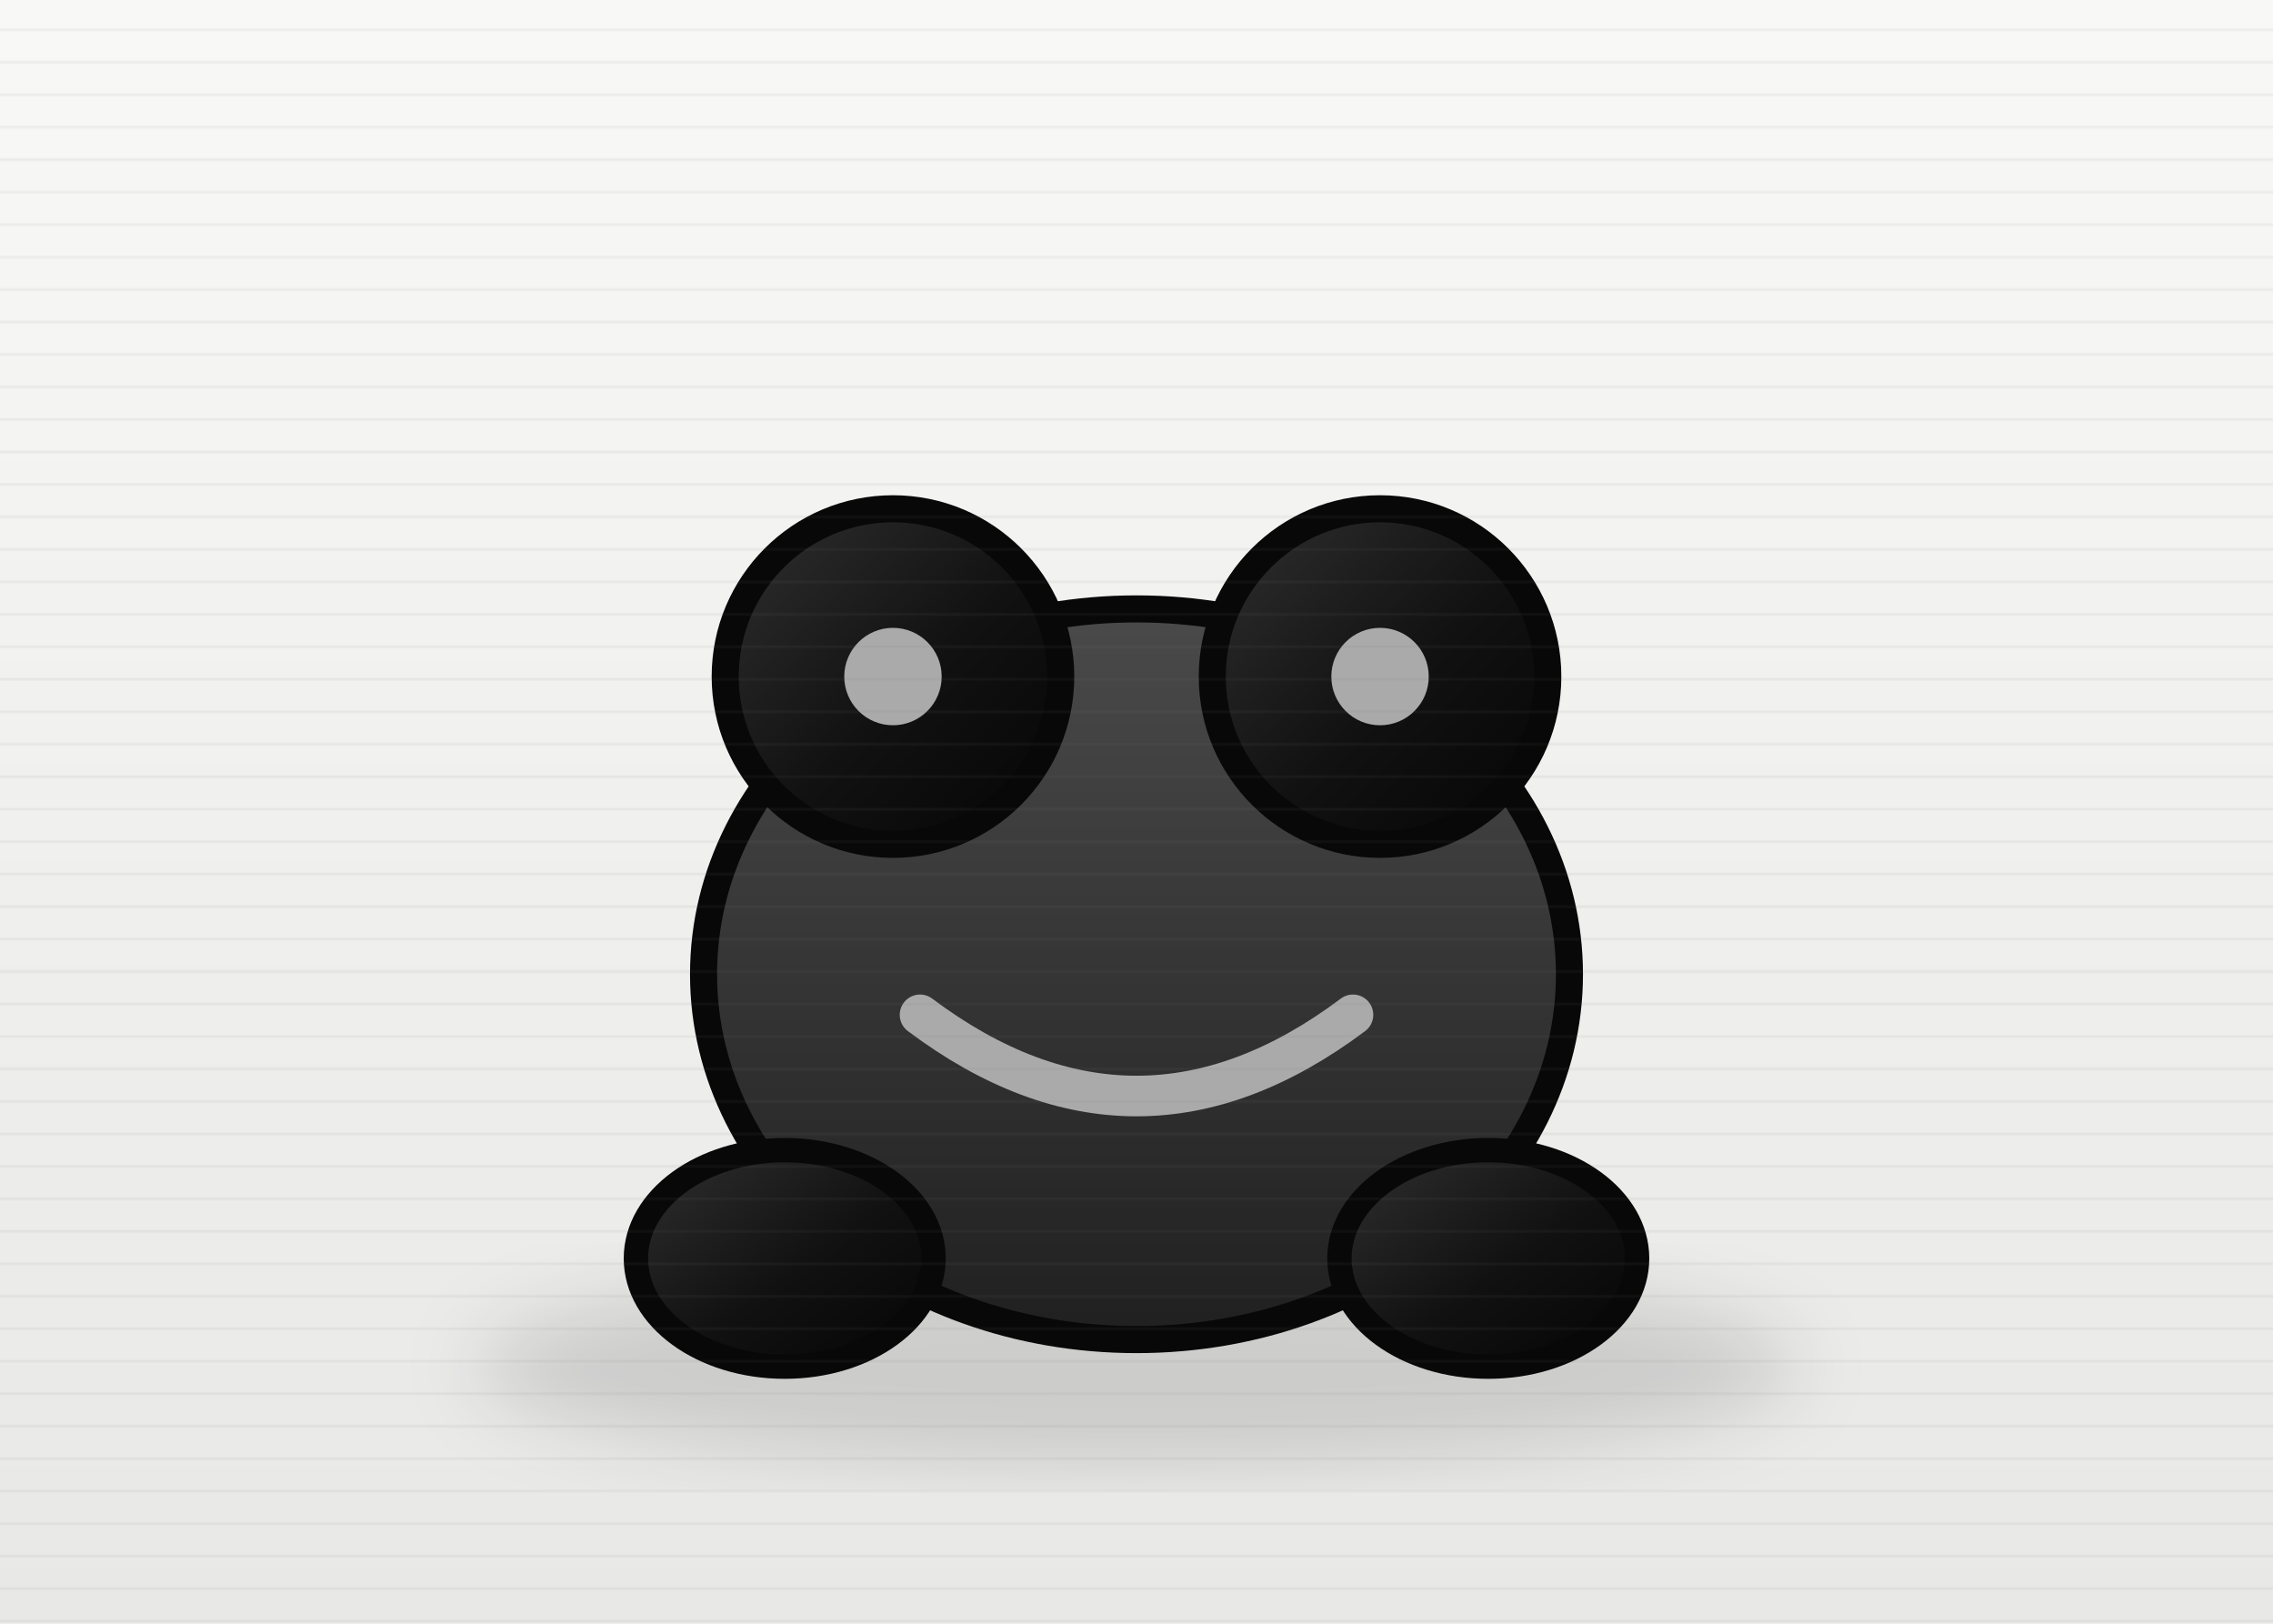
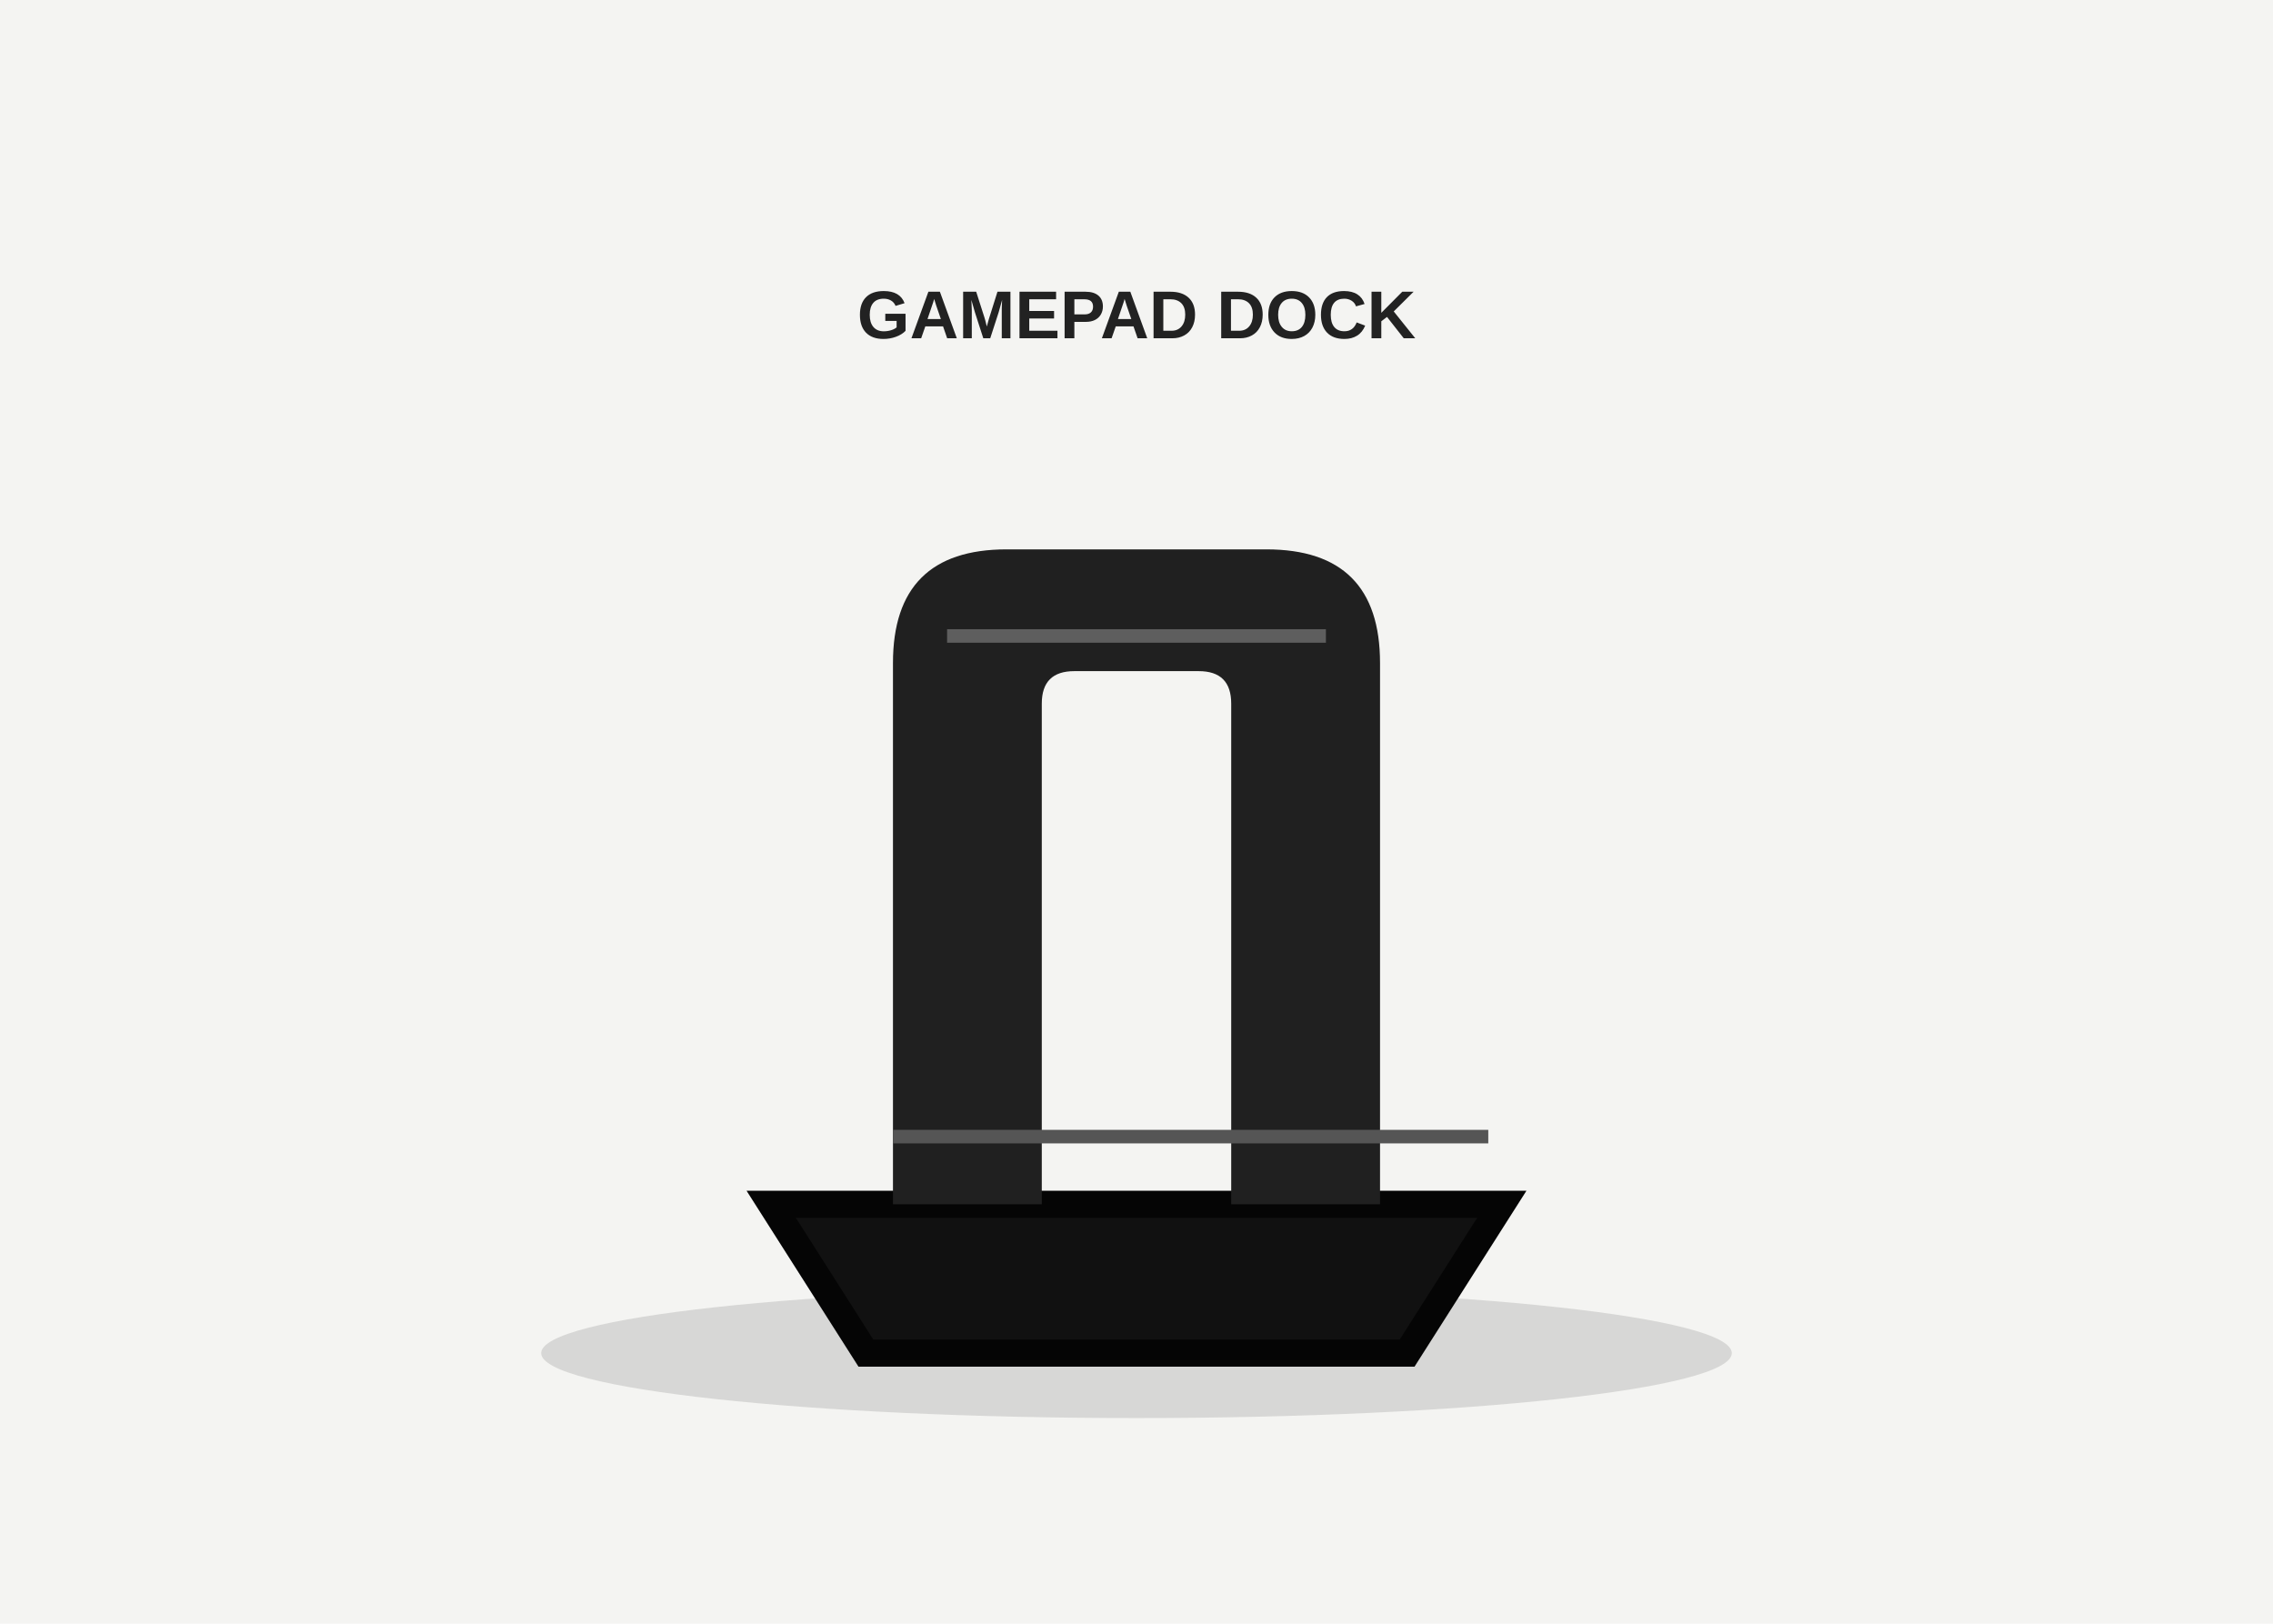
<svg xmlns="http://www.w3.org/2000/svg" viewBox="0 0 840 600">
-   <defs>
-     <linearGradient id="bg" x1="0" y1="0" x2="0" y2="1">
-       <stop stop-color="#f8f8f7" />
-       <stop offset="1" stop-color="#e8e8e6" />
-     </linearGradient>
-     <linearGradient id="black" x1="0" y1="0" x2="1" y2="1">
-       <stop stop-color="#303030" />
-       <stop offset=".55" stop-color="#111" />
-       <stop offset="1" stop-color="#050505" />
-     </linearGradient>
-     <linearGradient id="light" x1="0" y1="0" x2="0" y2="1">
-       <stop stop-color="#4a4a4a" />
-       <stop offset="1" stop-color="#202020" />
-     </linearGradient>
-     <filter id="shadow">
-       <feGaussianBlur stdDeviation="14" />
-     </filter>
-     <pattern id="layers" width="12" height="12" patternUnits="userSpaceOnUse">
-       <path d="M0 11H12" stroke="#777" stroke-width="1" opacity=".18" />
-     </pattern>
-   </defs>
-   <rect width="840" height="600" fill="url(#bg)" />
-   <ellipse cx="420" cy="505" rx="245" ry="38" fill="#000" opacity=".13" filter="url(#shadow)" />
-   <ellipse cx="420" cy="360" rx="160" ry="135" fill="url(#light)" stroke="#080808" stroke-width="10" />
-   <circle cx="330" cy="250" r="62" fill="url(#black)" stroke="#080808" stroke-width="10" />
-   <circle cx="510" cy="250" r="62" fill="url(#black)" stroke="#080808" stroke-width="10" />
-   <circle cx="330" cy="250" r="18" fill="#aaa" />
-   <circle cx="510" cy="250" r="18" fill="#aaa" />
-   <path d="M340 375q80 60 160 0" fill="none" stroke="#aaa" stroke-width="15" stroke-linecap="round" />
-   <ellipse cx="290" cy="465" rx="55" ry="40" fill="url(#black)" stroke="#080808" stroke-width="9" />
-   <ellipse cx="550" cy="465" rx="55" ry="40" fill="url(#black)" stroke="#080808" stroke-width="9" />
-   <rect width="840" height="600" fill="url(#layers)" opacity=".45" />
+   <rect width="840" height="600" fill="#f4f4f2" />
+   <ellipse cx="420" cy="500" rx="220" ry="24" fill="#000" opacity=".12" />
+   <path d="M285 445h270l-35 55H320z" fill="#111" stroke="#050505" stroke-width="10" />
+   <path d="M330 445V245q0-42 42-42h96q42 0 42 42v200h-55V260q0-12-12-12h-46q-12 0-12 12v185z" fill="#202020" />
+   <path d="M330 420h220" stroke="#555" stroke-width="5" />
+   <path d="M350 235h140" stroke="#777" stroke-width="5" opacity=".7" />
+   <text x="420" y="125" text-anchor="middle" font-family="Arial,sans-serif" font-size="25" font-weight="700" fill="#222">GAMEPAD DOCK</text>
</svg>
